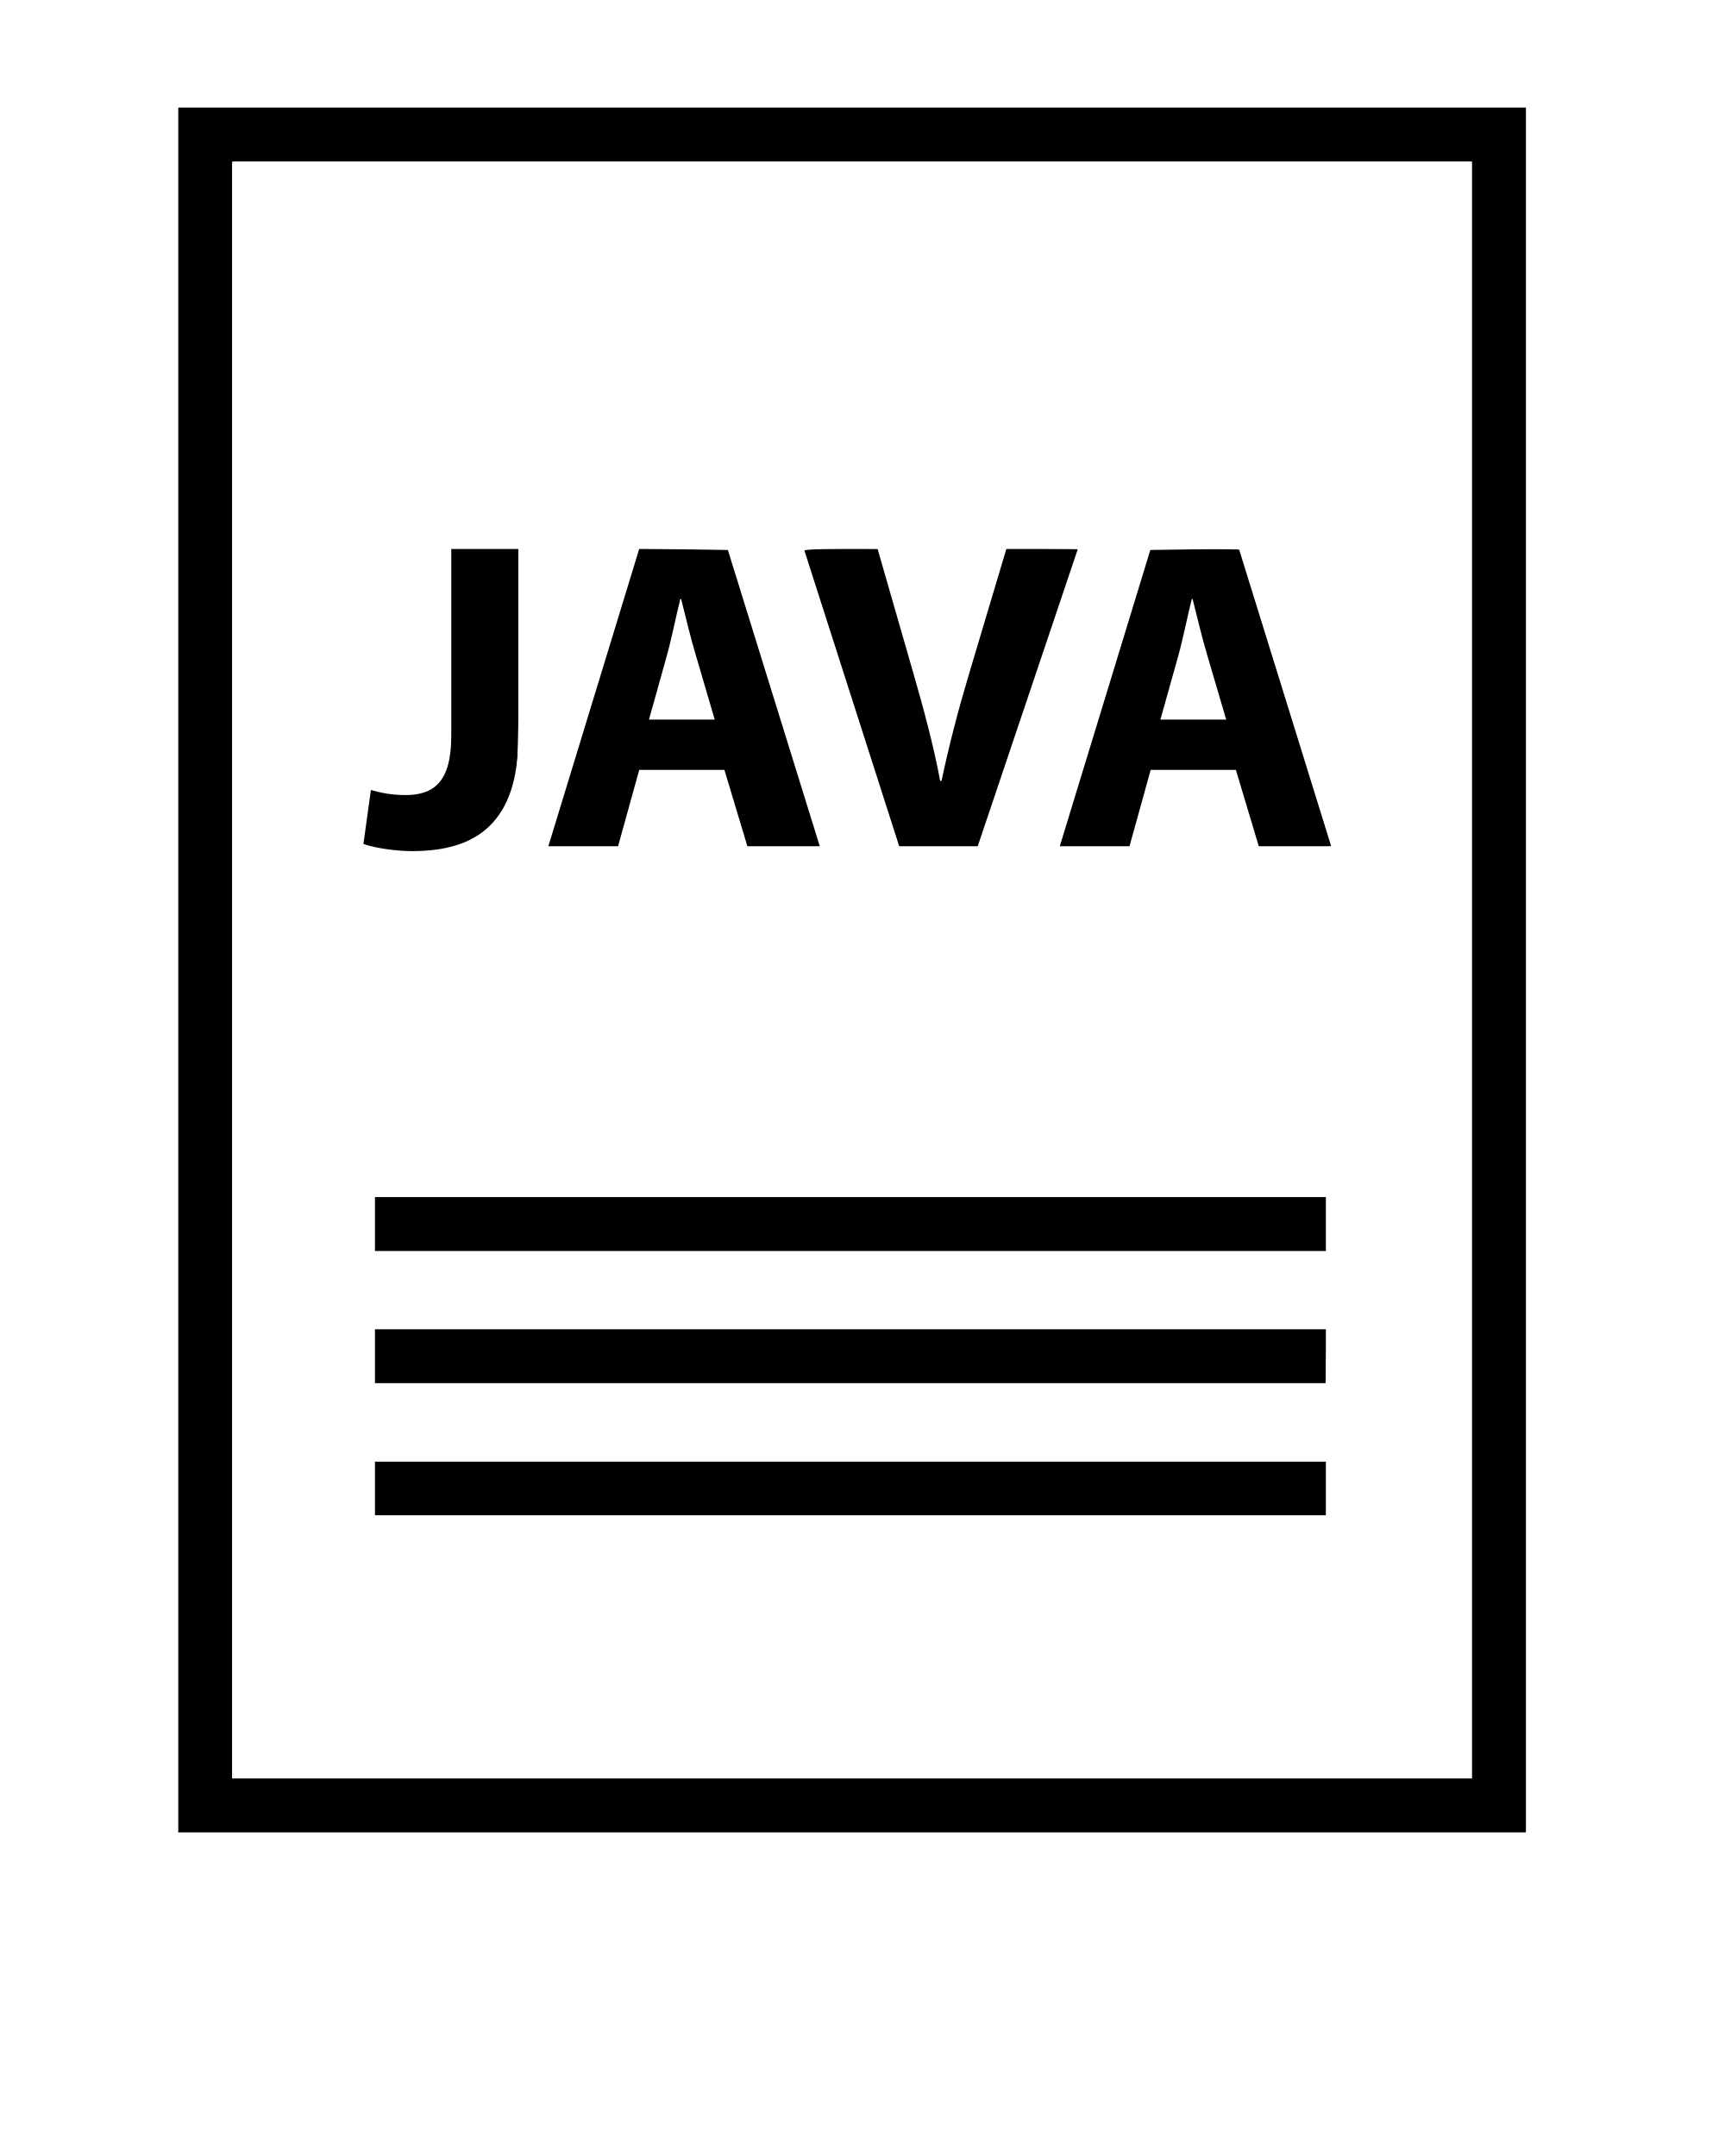
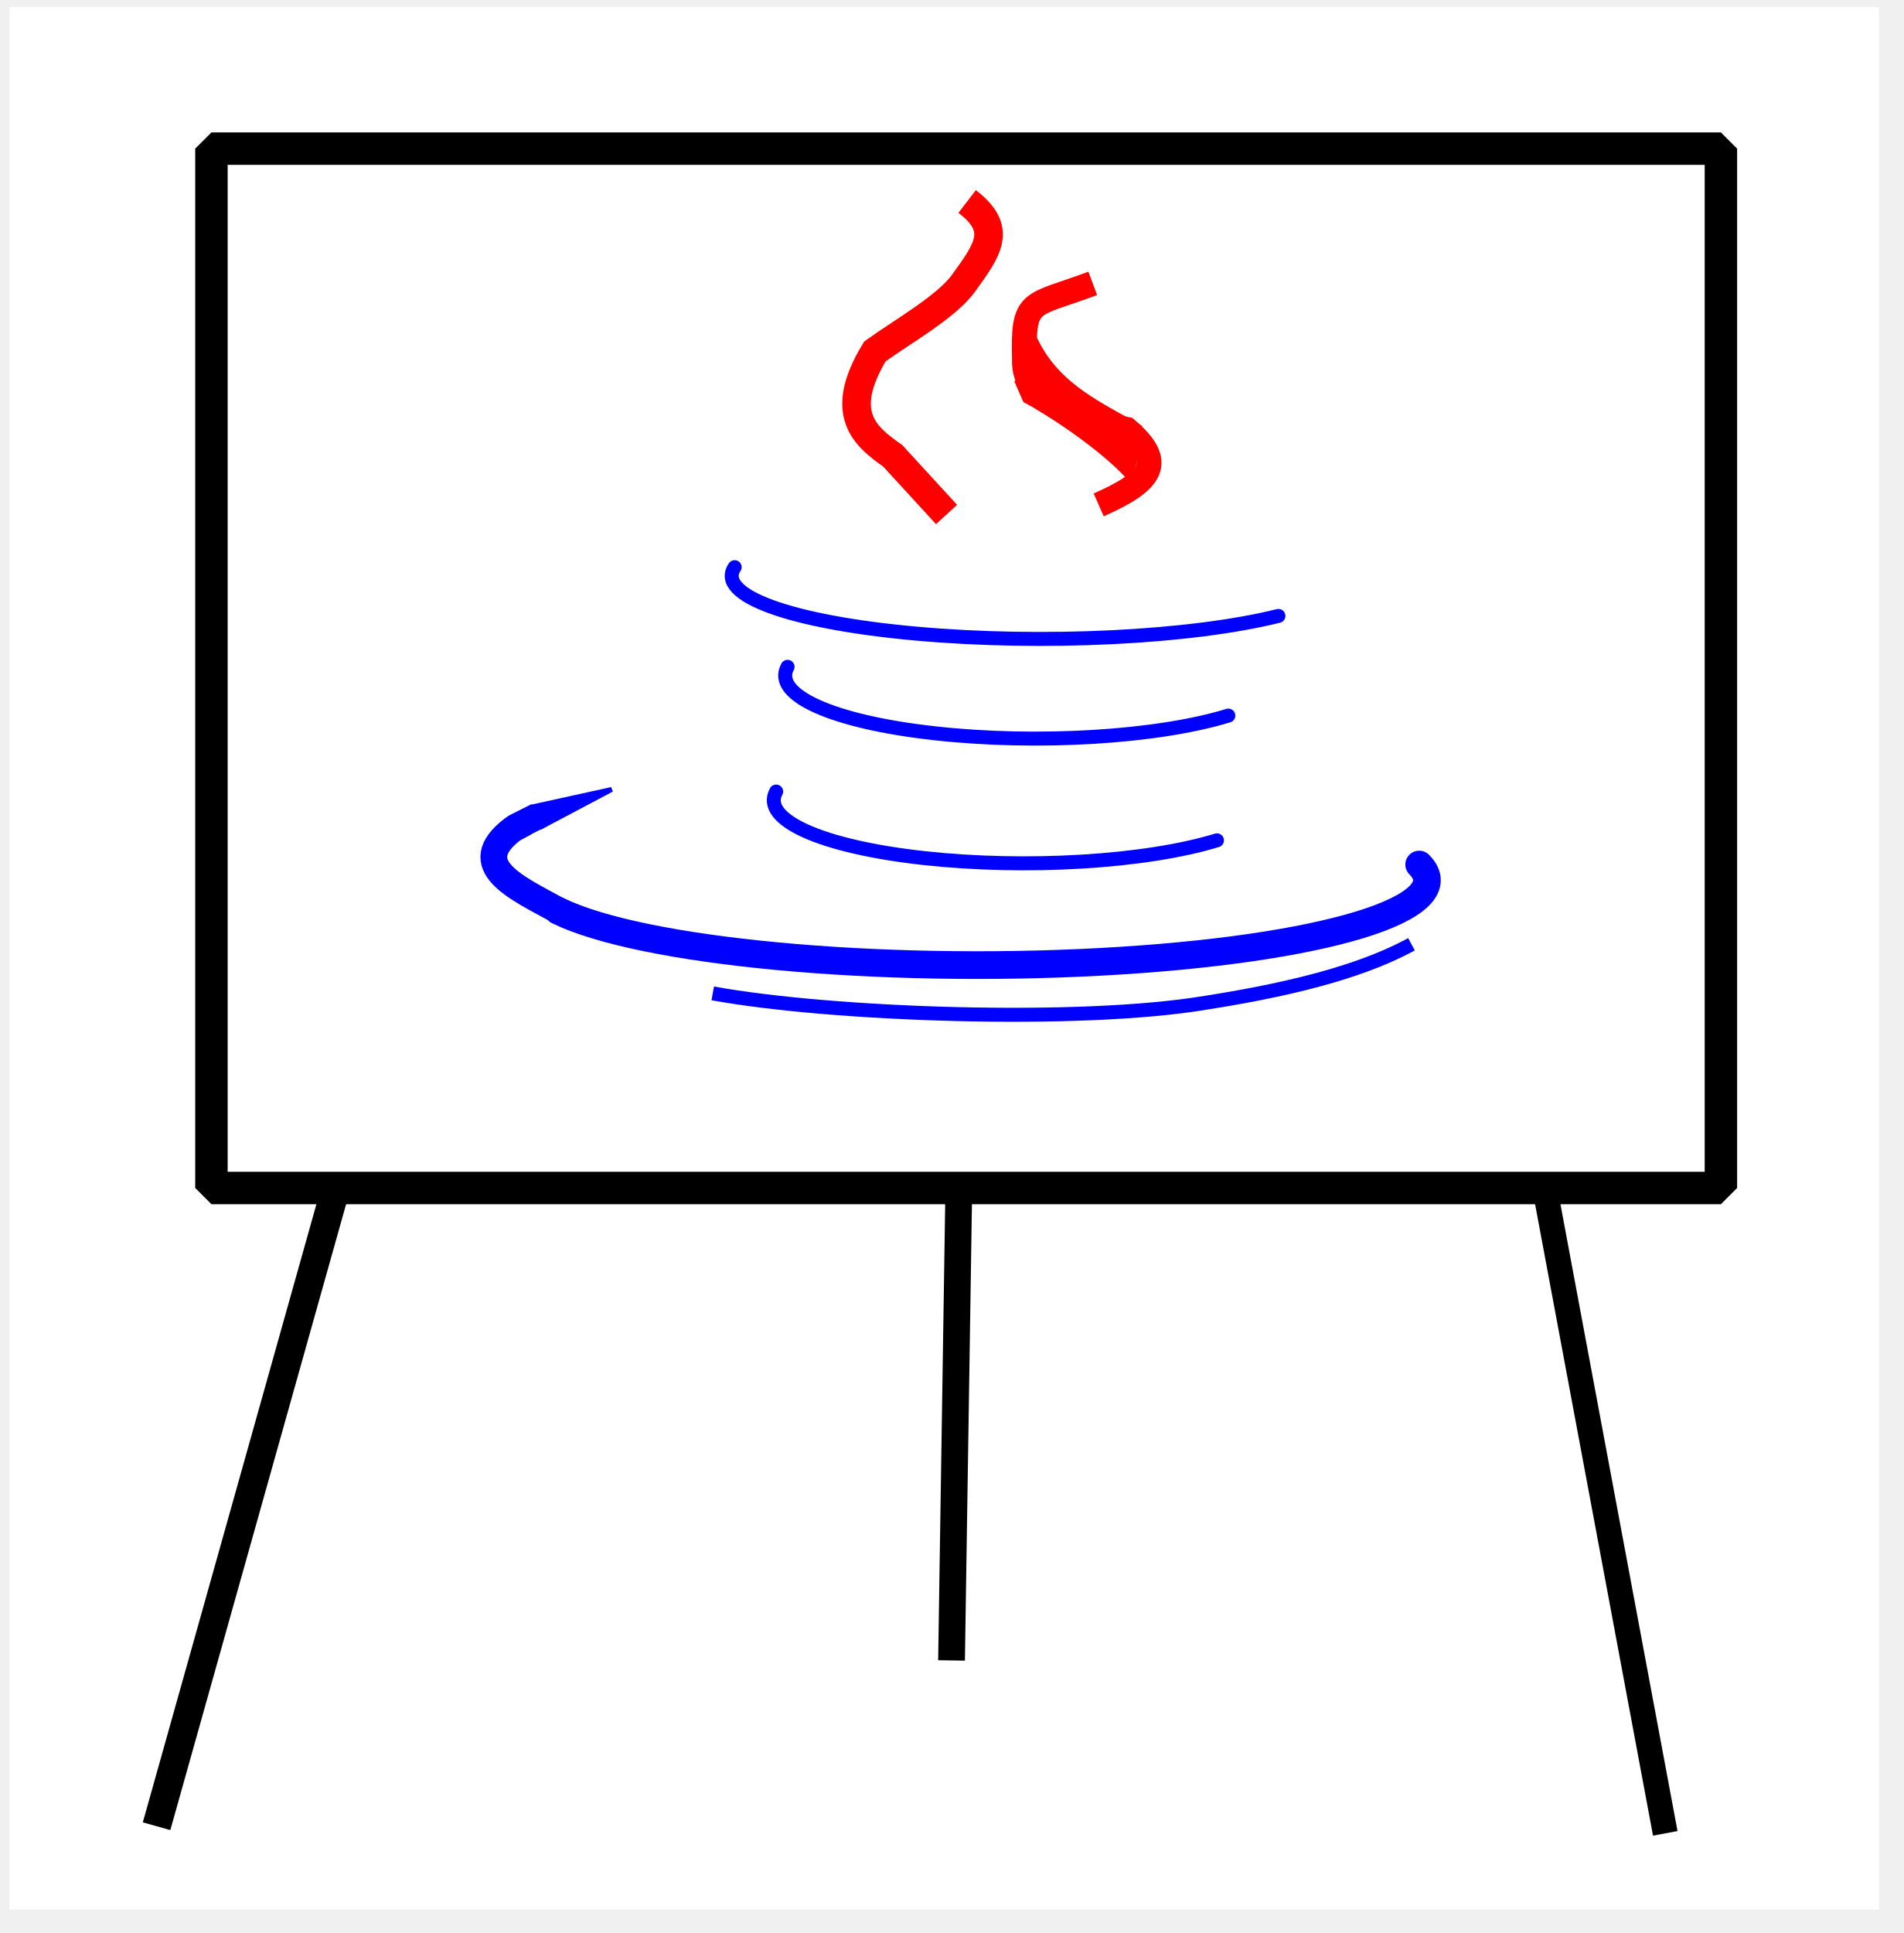
- <svg xmlns="http://www.w3.org/2000/svg" xmlns:xlink="http://www.w3.org/1999/xlink" version="1.1" x="0px" y="0px" viewBox="0 0 64 80" enable-background="new 0 0 64 64" xml:space="preserve" id="svg196">
-   <defs id="defs200" />
-   <rect style="opacity:1;fill:#ffffff;fill-opacity:1;fill-rule:nonzero;stroke:none;stroke-width:2.229;stroke-linecap:round;stroke-linejoin:bevel;stroke-miterlimit:4;stroke-dasharray:none;stroke-dashoffset:0;stroke-opacity:1;paint-order:stroke fill markers" id="rect4687" width="73.446" height="80.837" x="-9.343" y="-0.041" />
-   <g display="none" id="g8">
-     <rect x="63.996" y="-355.987" display="inline" fill="#000000" width="20" height="430" id="rect2" />
-     <rect x="290.496" y="-521.487" transform="matrix(1.067751e-10 -1 1 1.067751e-10 310.4831 290.509)" display="inline" fill="#000000" width="20" height="1023" id="rect4" />
-     <rect x="-138.023" y="-373.655" display="inline" fill="#000000" width="947.424" height="496.184" id="rect6" />
+ <svg xmlns="http://www.w3.org/2000/svg" width="394" height="400" viewBox="0 0 104.246 105.833" version="1.1" id="svg8">
+   <defs id="defs2" />
+   <g id="layer1" transform="translate(0,-191.1667)">
+     <rect style="opacity:1;fill:#ffffff;fill-opacity:1;fill-rule:evenodd;stroke:none;stroke-width:1.365;stroke-linecap:round;stroke-linejoin:bevel;stroke-miterlimit:4;stroke-dasharray:none;stroke-dashoffset:0;stroke-opacity:1;paint-order:stroke fill markers" id="rect4598" width="102.379" height="104.17" x="0.512" y="191.55" />
+     <path style="opacity:1;fill:none;fill-opacity:1;fill-rule:evenodd;stroke:#0000ff;stroke-width:1.516;stroke-linecap:round;stroke-linejoin:bevel;stroke-miterlimit:4;stroke-dasharray:none;stroke-dashoffset:0;stroke-opacity:1;paint-order:stroke fill markers" id="path4546" d="M 77.718,238.501 A 24.614,4.649 0 0 1 60.248,243.829 24.614,4.649 0 0 1 30.56,241.03" />
+     <path style="fill:none;fill-rule:evenodd;stroke:#0000ff;stroke-width:1.465;stroke-linecap:butt;stroke-linejoin:miter;stroke-miterlimit:4;stroke-dasharray:none;stroke-opacity:1" d="M 30.588,241.025 C 28.25,239.753 25.507,238.532 28.078,236.565 30.138,235.481 26.443,237.36 29.432,235.851" id="path4556" />
+     <path style="fill:#0000ff;fill-rule:evenodd;stroke:#0000ff;stroke-width:0.265px;stroke-linecap:butt;stroke-linejoin:miter;stroke-opacity:1" d="M 29.278,235.317 33.497,234.389 29.69,236.405 Z" id="path4560" />
+     <path style="fill:none;fill-rule:evenodd;stroke:#0000ff;stroke-width:0.765;stroke-linecap:butt;stroke-linejoin:miter;stroke-miterlimit:4;stroke-dasharray:none;stroke-opacity:1" d="M 39.032,245.555 C 45.562,246.745 59.187,247.218 66.034,246.067 71.692,245.184 75.04,244.09 77.296,242.867" id="path4564" />
+     <path style="opacity:1;fill:none;fill-opacity:1;fill-rule:evenodd;stroke:#0000ff;stroke-width:0.765;stroke-linecap:round;stroke-linejoin:bevel;stroke-miterlimit:4;stroke-dasharray:none;stroke-dashoffset:0;stroke-opacity:1;paint-order:stroke fill markers" id="path4568" d="M 67.266,230.346 A 13.693,3.455 0 0 1 51.194,231.315 13.693,3.455 0 0 1 43.129,227.675" />
+     <path style="opacity:1;fill:none;fill-opacity:1;fill-rule:evenodd;stroke:#0000ff;stroke-width:0.765;stroke-linecap:round;stroke-linejoin:bevel;stroke-miterlimit:4;stroke-dasharray:none;stroke-dashoffset:0;stroke-opacity:1;paint-order:stroke fill markers" id="path4568-0" d="M 66.642,237.175 A 13.693,3.455 0 0 1 50.57,238.144 13.693,3.455 0 0 1 42.505,234.504" />
+     <path style="opacity:1;fill:none;fill-opacity:1;fill-rule:evenodd;stroke:#0000ff;stroke-width:0.765;stroke-linecap:round;stroke-linejoin:bevel;stroke-miterlimit:4;stroke-dasharray:none;stroke-dashoffset:0;stroke-opacity:1;paint-order:stroke fill markers" id="path4568-6" d="M 70.008,224.889 A 16.893,3.455 0 0 1 50.181,225.858 16.893,3.455 0 0 1 40.232,222.219" />
+     <path style="fill:none;fill-rule:evenodd;stroke:#ff0000;stroke-width:1.565;stroke-linecap:butt;stroke-linejoin:miter;stroke-miterlimit:4;stroke-dasharray:none;stroke-opacity:1" d="M 51.835,219.335 48.886,216.121 C 47.402,215.074 45.828,213.845 47.912,210.406 49.399,209.335 51.828,207.964 52.753,206.687 54.105,204.82 54.936,203.709 52.964,202.198" id="path4594" />
+     <path style="fill:none;fill-rule:evenodd;stroke:#ff0000;stroke-width:1.365;stroke-linecap:butt;stroke-linejoin:miter;stroke-miterlimit:4;stroke-dasharray:none;stroke-opacity:1" d="M 60.167,218.809 C 63.152,217.496 63.793,216.461 61.695,214.678 58.996,214.16 56.02,213.156 56.104,210.866 56.016,207.466 56.383,207.97 59.841,206.682" id="path4596" />
+     <path style="fill:#ff0000;fill-rule:evenodd;stroke:#ff0000;stroke-width:0.265px;stroke-linecap:butt;stroke-linejoin:miter;stroke-opacity:1" d="M 62.348,215.637 61.866,217.36 C 60.308,215.608 57.18,213.614 56.148,213.088 L 55.666,211.986" id="path4602" />
+     <path style="fill:#ff0000;fill-rule:evenodd;stroke:#ff0000;stroke-width:0.265px;stroke-linecap:butt;stroke-linejoin:miter;stroke-opacity:1" d="M 56.768,209.919 C 58.027,212.387 60.354,213.359 62.486,214.604 L 56.079,212.261 Z" id="path4606" />
+     <rect style="opacity:1;fill:none;fill-opacity:1;fill-rule:evenodd;stroke:#000000;stroke-width:1.776;stroke-linecap:round;stroke-linejoin:bevel;stroke-miterlimit:4;stroke-dasharray:none;stroke-dashoffset:0;stroke-opacity:1;paint-order:stroke fill markers" id="rect4610" width="82.661" height="56.906" x="11.579" y="199.304" />
+     <path style="fill:none;fill-rule:evenodd;stroke:#000000;stroke-width:1.565;stroke-linecap:butt;stroke-linejoin:miter;stroke-opacity:1;stroke-miterlimit:4;stroke-dasharray:none" d="M 18.317,256.469 8.574,291.154" id="path4612" />
+     <path style="fill:none;fill-rule:evenodd;stroke:#000000;stroke-width:1.365;stroke-linecap:butt;stroke-linejoin:miter;stroke-opacity:1;stroke-miterlimit:4;stroke-dasharray:none" d="M 84.569,256.08 91.194,291.544" id="path4614" />
+     <path style="fill:none;fill-rule:evenodd;stroke:#000000;stroke-width:1.465;stroke-linecap:butt;stroke-linejoin:miter;stroke-miterlimit:4;stroke-dasharray:none;stroke-opacity:1" d="M 52.498,256.745 52.108,282.077" id="path4616" />
  </g>
-   <g display="none" id="g52">
-     <g display="inline" id="g50">
-       <g id="g12">
-         <rect x="0" y="8" transform="matrix(4.462190e-11 1 -1 4.462190e-11 64 -1.415167e-09)" fill="#000000" width="64" height="48" id="rect10" />
-       </g>
-       <g id="g16">
-         <rect x="29.805" y="-21.805" transform="matrix(6.505808e-10 1 -1 6.505808e-10 34.1948 -29.8052)" width="4.39" height="48" id="rect14" />
-       </g>
-       <g id="g20">
-         <rect x="29.805" y="37.746" transform="matrix(6.505808e-10 1 -1 6.505808e-10 93.7459 29.7459)" fill="#000000" width="4.39" height="48" id="rect18" />
-       </g>
-       <g id="g38">
-         <g id="g24">
-           <rect x="15.293" y="43.428" width="33.285" height="1.333" id="rect22" />
-         </g>
-         <g id="g28">
-           <rect x="15.293" y="47.428" fill="#000000" width="33.285" height="1.333" id="rect26" />
-         </g>
-         <g id="g32">
-           <rect x="15.293" y="50.095" fill="#000000" width="33.285" height="1.333" id="rect30" />
-         </g>
-         <g id="g36">
-           <rect x="15.293" y="52.762" fill="#000000" width="33.285" height="1.333" id="rect34" />
-         </g>
-       </g>
-       <g id="g48">
-         <path fill="#000000" d="M17.129,18.373h2.488v6.975c0,3.144-1.506,4.241-3.93,4.241c-0.573,0-1.326-0.099-1.817-0.263     l0.278-2.013c0.344,0.115,0.786,0.196,1.278,0.196c1.048,0,1.703-0.475,1.703-2.195V18.373z" id="path40" />
-         <path fill="#000000" d="M24.103,26.576l-0.786,2.833h-2.586l3.372-11.036h3.275l3.423,11.036h-2.686l-0.852-2.833H24.103z      M26.904,24.71l-0.688-2.342c-0.198-0.656-0.394-1.474-0.558-2.129h-0.032c-0.164,0.656-0.327,1.49-0.507,2.129l-0.656,2.342     H26.904z" id="path42" />
-         <path fill="#000000" d="M33.747,29.409l-3.538-11.036h2.735l1.343,4.666c0.376,1.311,0.719,2.571,0.981,3.946h0.049     c0.279-1.326,0.622-2.635,0.999-3.897l1.408-4.715h2.653l-3.717,11.036H33.747z" id="path44" />
-         <path fill="#000000" d="M43.078,26.576l-0.786,2.833h-2.586l3.372-11.036h3.275l3.423,11.036H47.09l-0.85-2.833H43.078z      M45.879,24.71l-0.689-2.342c-0.196-0.656-0.392-1.474-0.557-2.129h-0.032c-0.164,0.656-0.327,1.49-0.507,2.129l-0.656,2.342     H45.879z" id="path46" />
-       </g>
-     </g>
-   </g>
-   <g display="none" id="g94">
-     <g display="inline" id="g56">
-       <circle fill="#000000" cx="32" cy="32" r="32" id="circle54" />
-     </g>
-     <g display="inline" id="g66">
-       <defs id="defs59">
-         <circle id="b" cx="32" cy="32" r="32" />
-       </defs>
-       <clipPath id="a">
-         <use xlink:href="#b" overflow="visible" id="use61" />
-       </clipPath>
-       <polygon clip-path="url(#a)" fill="#000000" points="48.168,10.491 72.673,34.996 48.927,70.175 36.555,74.088     15.918,53.451   " id="polygon64" />
-     </g>
-     <rect x="10.543" y="15.866" transform="matrix(4.462901e-11 1 -1 4.462901e-11 64.0343 -0.0521)" display="inline" fill="#000000" width="43" height="32.25" id="rect68" />
-     <rect x="30.569" y="-4.159" transform="matrix(6.506767e-10 1 -1 6.506767e-10 44.009 -20.0774)" display="inline" width="2.949" height="32.25" id="rect70" />
-     <rect x="30.569" y="35.852" transform="matrix(6.506767e-10 1 -1 6.506767e-10 84.0198 19.9334)" display="inline" fill="#000000" width="2.949" height="32.25" id="rect72" />
-     <g display="inline" id="g82">
-       <rect x="20.818" y="39.67" width="22.363" height="0.896" id="rect74" />
-       <rect x="20.818" y="42.357" fill="#000000" width="22.363" height="0.896" id="rect76" />
-       <rect x="20.818" y="44.149" fill="#000000" width="22.363" height="0.896" id="rect78" />
-       <rect x="20.818" y="45.94" fill="#000000" width="22.363" height="0.896" id="rect80" />
-     </g>
-     <text transform="matrix(1 0 0 1 19.8729 30.2498)" display="inline" id="text92">
-       <tspan x="0" y="0" fill="#000000" font-family="'MyriadPro-Bold'" font-size="11px" id="tspan84">J</tspan>
-       <tspan x="4.41" y="0" fill="#000000" font-family="'MyriadPro-Bold'" font-size="11px" id="tspan86">A</tspan>
-       <tspan x="10.868" y="0" fill="#000000" font-family="'MyriadPro-Bold'" font-size="11px" id="tspan88">V</tspan>
-       <tspan x="17.159" y="0" fill="#000000" font-family="'MyriadPro-Bold'" font-size="11px" id="tspan90">A</tspan>
-     </text>
-   </g>
-   <g id="g114" transform="translate(-0.3862596,3.991349)">
-     <g id="g112">
-       <path d="M 19.617,23.348 V 16.373 H 17.129 V 23.315 C 17.129,25.034 16.473,25.51 15.426,25.51 14.935,25.51 14.493,25.429 14.148,25.314 L 13.87,27.327 C 14.361,27.491 15.114,27.59 15.687,27.59 18.112,27.589 19.617,26.492 19.617,23.348 Z" id="path96" />
-       <path d="M 24.103,24.576 H 27.263 L 28.115,27.409 H 30.801 L 27.378,16.373 H 24.103 L 20.731,27.409 H 23.317 Z M 25.119,20.368 C 25.299,19.728 25.462,18.894 25.626,18.239 H 25.658 C 25.822,18.895 26.018,19.713 26.216,20.368 L 26.904,22.71 H 24.464 Z" id="path98" />
-       <path d="M 36.661,27.409 40.378,16.373 H 37.725 L 36.317,21.088 C 35.941,22.35 35.598,23.659 35.318,24.985 H 35.269 C 35.007,23.61 34.664,22.35 34.288,21.039 L 32.945,16.373 H 30.21 L 33.748,27.409 H 36.661 Z" id="path100" />
-       <path d="M 43.078,16.373 39.706,27.409 H 42.292 L 43.078,24.576 H 46.239 L 47.089,27.409 H 49.775 L 46.352,16.373 H 43.078 Z M 43.439,22.71 44.095,20.368 C 44.275,19.728 44.438,18.894 44.602,18.239 H 44.634 C 44.798,18.895 44.994,19.713 45.191,20.368 L 45.88,22.71 Z" id="path102" />
-       <path d="M 7,64 H 57 V 0 H 7 Z M 9,2 H 55 V 62 H 9 Z" id="path104" />
-       <rect x="14.293" y="40.428" width="35.285" height="2" id="rect106" />
-       <rect x="14.293" y="45.331" width="35.285" height="2" id="rect108" />
-       <rect x="14.293" y="50.236" width="35.285" height="2" id="rect110" />
-     </g>
-   </g>
-   <g display="none" id="g180">
-     <g display="inline" id="g118">
-       <circle fill="#000000" cx="32" cy="32" r="32" id="circle116" />
-     </g>
-     <g display="inline" id="g178">
-       <g id="g150">
-         <g id="g130">
-           <g id="g128">
-             <g id="g122">
-               <rect x="11" y="4.84" width="42" height="54.32" id="rect120" />
-             </g>
-             <g id="g126">
-               <path fill="#000000" d="M52,5.84v52.32H12V5.84H52 M54,3.84H10v56.32h44V3.84L54,3.84z" id="path124" />
-             </g>
-           </g>
-         </g>
-         <g id="g136">
-           <g id="g134">
-             <rect x="16.418" y="39.297" fill="#000000" width="31.051" height="2" id="rect132" />
-           </g>
-         </g>
-         <g id="g142">
-           <g id="g140">
-             <rect x="16.418" y="43.612" fill="#000000" width="31.051" height="2" id="rect138" />
-           </g>
-         </g>
-         <g id="g148">
-           <g id="g146">
-             <rect x="16.418" y="47.927" fill="#000000" width="31.051" height="2" id="rect144" />
-           </g>
-         </g>
-       </g>
-       <g id="g176">
-         <g id="g156">
-           <g id="g154">
-             <path fill="#000000" d="M18.914,18.248h2.19v6.138c0,2.767-1.325,3.732-3.459,3.732c-0.504,0-1.167-0.087-1.599-0.232       l0.244-1.772c0.303,0.101,0.692,0.173,1.124,0.173c0.922,0,1.499-0.418,1.499-1.931V18.248z" id="path152" />
-           </g>
-         </g>
-         <g id="g162">
-           <g id="g160">
-             <path fill="#000000" d="M25.05,25.467l-0.692,2.493h-2.275l2.967-9.712h2.882l3.012,9.712h-2.364l-0.75-2.493H25.05z        M27.515,23.825l-0.605-2.061c-0.174-0.577-0.347-1.297-0.491-1.874h-0.028c-0.145,0.577-0.288,1.311-0.446,1.874l-0.577,2.061       H27.515z" id="path158" />
-           </g>
-         </g>
-         <g id="g168">
-           <g id="g166">
-             <path fill="#000000" d="M33.537,27.96l-3.113-9.712h2.407l1.182,4.106c0.331,1.154,0.633,2.263,0.863,3.473h0.043       c0.246-1.167,0.547-2.319,0.879-3.429l1.239-4.149h2.334l-3.271,9.712H33.537z" id="path164" />
-           </g>
-         </g>
-         <g id="g174">
-           <g id="g172">
-             <path fill="#000000" d="M41.749,25.467l-0.692,2.493h-2.275l2.967-9.712h2.882l3.012,9.712h-2.364l-0.748-2.493H41.749z        M44.214,23.825l-0.606-2.061c-0.173-0.577-0.345-1.297-0.49-1.874h-0.028c-0.145,0.577-0.288,1.311-0.446,1.874l-0.577,2.061       H44.214z" id="path170" />
-           </g>
-         </g>
-       </g>
-     </g>
-   </g>
-   <g display="none" id="g190">
-     <g display="inline" id="g188">
-       <path d="M7,64h50V0H7V64z M49.578,52.236H14.293v-2h35.285V52.236z M49.578,47.331H14.293v-2h35.285V47.331z M49.578,42.428    H14.293v-2h35.285V42.428z M46.353,15.373l3.423,11.036H47.09l-0.85-2.833h-3.161l-0.786,2.833h-2.586l3.372-11.036H46.353z     M32.944,15.373l1.343,4.666c0.376,1.311,0.719,2.571,0.981,3.946h0.049c0.279-1.326,0.622-2.635,0.999-3.897l1.408-4.715h2.653    l-3.717,11.036h-2.914l-3.538-11.036H32.944z M24.103,15.373h3.275l3.423,11.036h-2.686l-0.852-2.833h-3.16l-0.786,2.833h-2.586    L24.103,15.373z M14.148,24.313c0.344,0.115,0.786,0.196,1.278,0.196c1.048,0,1.703-0.475,1.703-2.195v-6.942h2.488v6.975    c0,3.144-1.506,4.241-3.93,4.241c-0.573,0-1.326-0.099-1.817-0.263L14.148,24.313z" id="path182" />
-       <path d="M26.216,19.368c-0.198-0.656-0.394-1.474-0.558-2.129h-0.032c-0.164,0.656-0.327,1.49-0.507,2.129l-0.656,2.342h2.44    L26.216,19.368z" id="path184" />
-       <path d="M45.19,19.368c-0.196-0.656-0.392-1.474-0.557-2.129h-0.032c-0.164,0.656-0.327,1.49-0.507,2.129l-0.656,2.342h2.44    L45.19,19.368z" id="path186" />
-     </g>
-   </g>
-   <path style="opacity:1;fill:none;fill-opacity:1;fill-rule:nonzero;stroke:none;stroke-width:0.243;stroke-linecap:round;stroke-linejoin:bevel;stroke-miterlimit:4;stroke-dasharray:none;stroke-dashoffset:0;stroke-opacity:1;paint-order:stroke fill markers" d="M 8.618,36.047 V 6.112 H 31.601 54.583 V 36.047 65.982 H 31.601 8.618 Z M 49.24,55.232 V 54.201 L 31.569,54.169 13.897,54.136 V 55.232 56.327 L 31.569,56.294 49.24,56.262 Z M 49.277,50.307 49.315,49.244 H 31.606 13.897 V 50.339 51.434 L 31.569,51.402 49.24,51.369 Z M 49.277,45.414 49.315,44.352 H 31.606 13.897 V 45.447 46.542 L 31.569,46.509 49.24,46.476 Z M 16.976,31.404 C 17.829,31.15 18.656,30.356 18.988,29.472 19.198,28.912 19.232,28.331 19.275,24.556 L 19.323,20.275 H 18.027 16.73 V 23.798 C 16.73,27.901 16.648,28.549 16.066,29.079 15.672,29.437 15.623,29.448 14.662,29.382 L 13.667,29.314 13.576,30.16 C 13.527,30.626 13.457,31.08 13.423,31.17 13.262,31.589 15.793,31.755 16.976,31.404 Z M 23.366,30.06 23.746,28.644 H 25.31 26.873 L 26.96,28.998 C 27.007,29.193 27.191,29.83 27.368,30.414 L 27.689,31.477 H 29.112 C 30.309,31.477 30.523,31.447 30.462,31.288 30.422,31.184 29.89,29.489 29.28,27.522 28.669,25.554 27.911,23.119 27.593,22.11 L 27.017,20.275 H 25.36 23.704 L 23.441,21.08 C 22.898,22.747 20.335,31.215 20.335,31.343 20.335,31.427 20.832,31.477 21.661,31.477 H 22.987 Z M 38.18,25.94 C 39.198,22.931 40.031,20.423 40.032,20.367 40.033,20.312 39.415,20.283 38.659,20.303 L 37.283,20.339 36.529,22.85 C 36.114,24.231 35.579,26.114 35.34,27.034 34.978,28.426 34.891,28.643 34.821,28.322 34.725,27.885 33.371,22.935 32.919,21.369 L 32.621,20.339 31.162,20.303 C 29.856,20.27 29.712,20.288 29.784,20.477 29.828,20.592 30.618,23.042 31.538,25.921 32.458,28.799 33.239,31.229 33.273,31.32 33.319,31.444 33.705,31.476 34.832,31.448 L 36.33,31.412 Z M 42.137,30.801 C 42.242,30.429 42.421,29.791 42.536,29.384 L 42.745,28.644 H 44.279 45.813 L 46.134,29.706 C 46.311,30.29 46.494,30.928 46.542,31.122 L 46.629,31.477 H 48.04 C 49.199,31.477 49.445,31.443 49.41,31.292 49.388,31.191 48.616,28.671 47.695,25.693 L 46.021,20.279 44.338,20.277 42.654,20.275 40.999,25.715 C 40.089,28.707 39.32,31.227 39.289,31.316 39.247,31.438 39.562,31.477 40.591,31.477 H 41.947 Z" id="path4679" />
-   <path style="opacity:1;fill:#ffffff;fill-opacity:1;fill-rule:nonzero;stroke:none;stroke-width:0.243;stroke-linecap:round;stroke-linejoin:bevel;stroke-miterlimit:4;stroke-dasharray:none;stroke-dashoffset:0;stroke-opacity:1;paint-order:stroke fill markers" d="M 24.246,26.359 C 24.311,26.137 24.812,24.241 25.104,23.111 L 25.253,22.535 25.82,24.51 C 26.131,25.597 26.386,26.508 26.386,26.535 26.386,26.562 25.89,26.584 25.283,26.584 24.293,26.584 24.187,26.561 24.246,26.359 Z" id="path4681" />
-   <path style="opacity:1;fill:#ffffff;fill-opacity:1;fill-rule:nonzero;stroke:none;stroke-width:0.243;stroke-linecap:round;stroke-linejoin:bevel;stroke-miterlimit:4;stroke-dasharray:none;stroke-dashoffset:0;stroke-opacity:1;paint-order:stroke fill markers" d="M 43.34,25.908 C 43.451,25.536 43.702,24.602 43.896,23.833 L 44.25,22.434 44.414,23.125 C 44.504,23.505 44.742,24.366 44.944,25.039 45.145,25.712 45.311,26.334 45.312,26.423 45.313,26.539 45.011,26.584 44.226,26.584 H 43.138 Z" id="path4683" />
-   <path style="opacity:1;fill:#ffffff;fill-opacity:1;fill-rule:nonzero;stroke:none;stroke-width:0.172;stroke-linecap:round;stroke-linejoin:bevel;stroke-miterlimit:4;stroke-dasharray:none;stroke-dashoffset:0;stroke-opacity:1;paint-order:stroke fill markers" d="M 8.62,36.022 V 6.069 H 31.608 54.596 V 36.022 65.975 H 31.608 8.62 Z M 49.225,55.232 V 54.23 H 31.563 13.9 V 55.232 56.233 H 31.563 49.225 Z M 49.205,50.338 49.231,49.314 H 31.566 13.9 V 50.361 51.409 L 31.54,51.386 49.179,51.363 Z M 49.225,45.445 V 44.398 H 31.563 13.9 V 45.445 46.492 H 31.563 49.225 Z M 16.697,31.467 C 17.753,31.24 18.641,30.407 19.02,29.285 19.212,28.716 19.221,28.531 19.252,24.528 L 19.284,20.363 H 18.008 16.733 L 16.705,24.3 C 16.674,28.64 16.675,28.639 16.097,29.124 15.733,29.431 15.125,29.525 14.359,29.395 14.035,29.34 13.759,29.305 13.747,29.317 13.722,29.342 13.445,31.143 13.445,31.281 13.445,31.358 13.948,31.486 14.674,31.595 15.061,31.653 16.151,31.584 16.697,31.467 Z M 23.216,30.537 C 23.354,30.023 23.53,29.387 23.607,29.123 L 23.748,28.643 25.309,28.668 26.871,28.693 27.282,30.081 27.693,31.469 29.082,31.469 C 29.845,31.47 30.47,31.459 30.47,31.446 30.47,31.433 29.701,28.944 28.76,25.915 L 27.051,20.408 25.362,20.383 23.674,20.359 22.108,25.482 C 21.247,28.3 20.484,30.8 20.412,31.037 L 20.282,31.47 H 21.623 22.965 Z M 38.172,25.916 C 39.192,22.887 40.027,20.398 40.028,20.385 40.029,20.373 39.417,20.363 38.668,20.363 H 37.306 L 37.034,21.25 C 36.032,24.52 35.512,26.356 34.977,28.511 34.92,28.74 34.854,28.559 34.569,27.392 34.382,26.626 33.865,24.731 33.419,23.182 L 32.61,20.364 31.221,20.363 C 30.458,20.363 29.832,20.393 29.83,20.431 29.829,20.469 30.617,22.969 31.582,25.987 L 33.337,31.474 34.827,31.449 36.318,31.424 Z M 42.065,30.992 C 42.139,30.729 42.316,30.094 42.457,29.581 L 42.713,28.648 H 44.268 45.823 L 45.97,29.125 C 46.05,29.388 46.244,30.023 46.4,30.537 L 46.684,31.47 H 48.045 C 48.824,31.47 49.407,31.434 49.407,31.385 49.407,31.339 48.649,28.86 47.723,25.877 46.796,22.894 46.038,20.432 46.038,20.406 46.038,20.38 45.272,20.37 44.336,20.383 L 42.633,20.408 41.017,25.689 C 40.128,28.593 39.375,31.082 39.344,31.219 L 39.287,31.47 H 40.608 41.929 Z" id="path4685" />
</svg>
